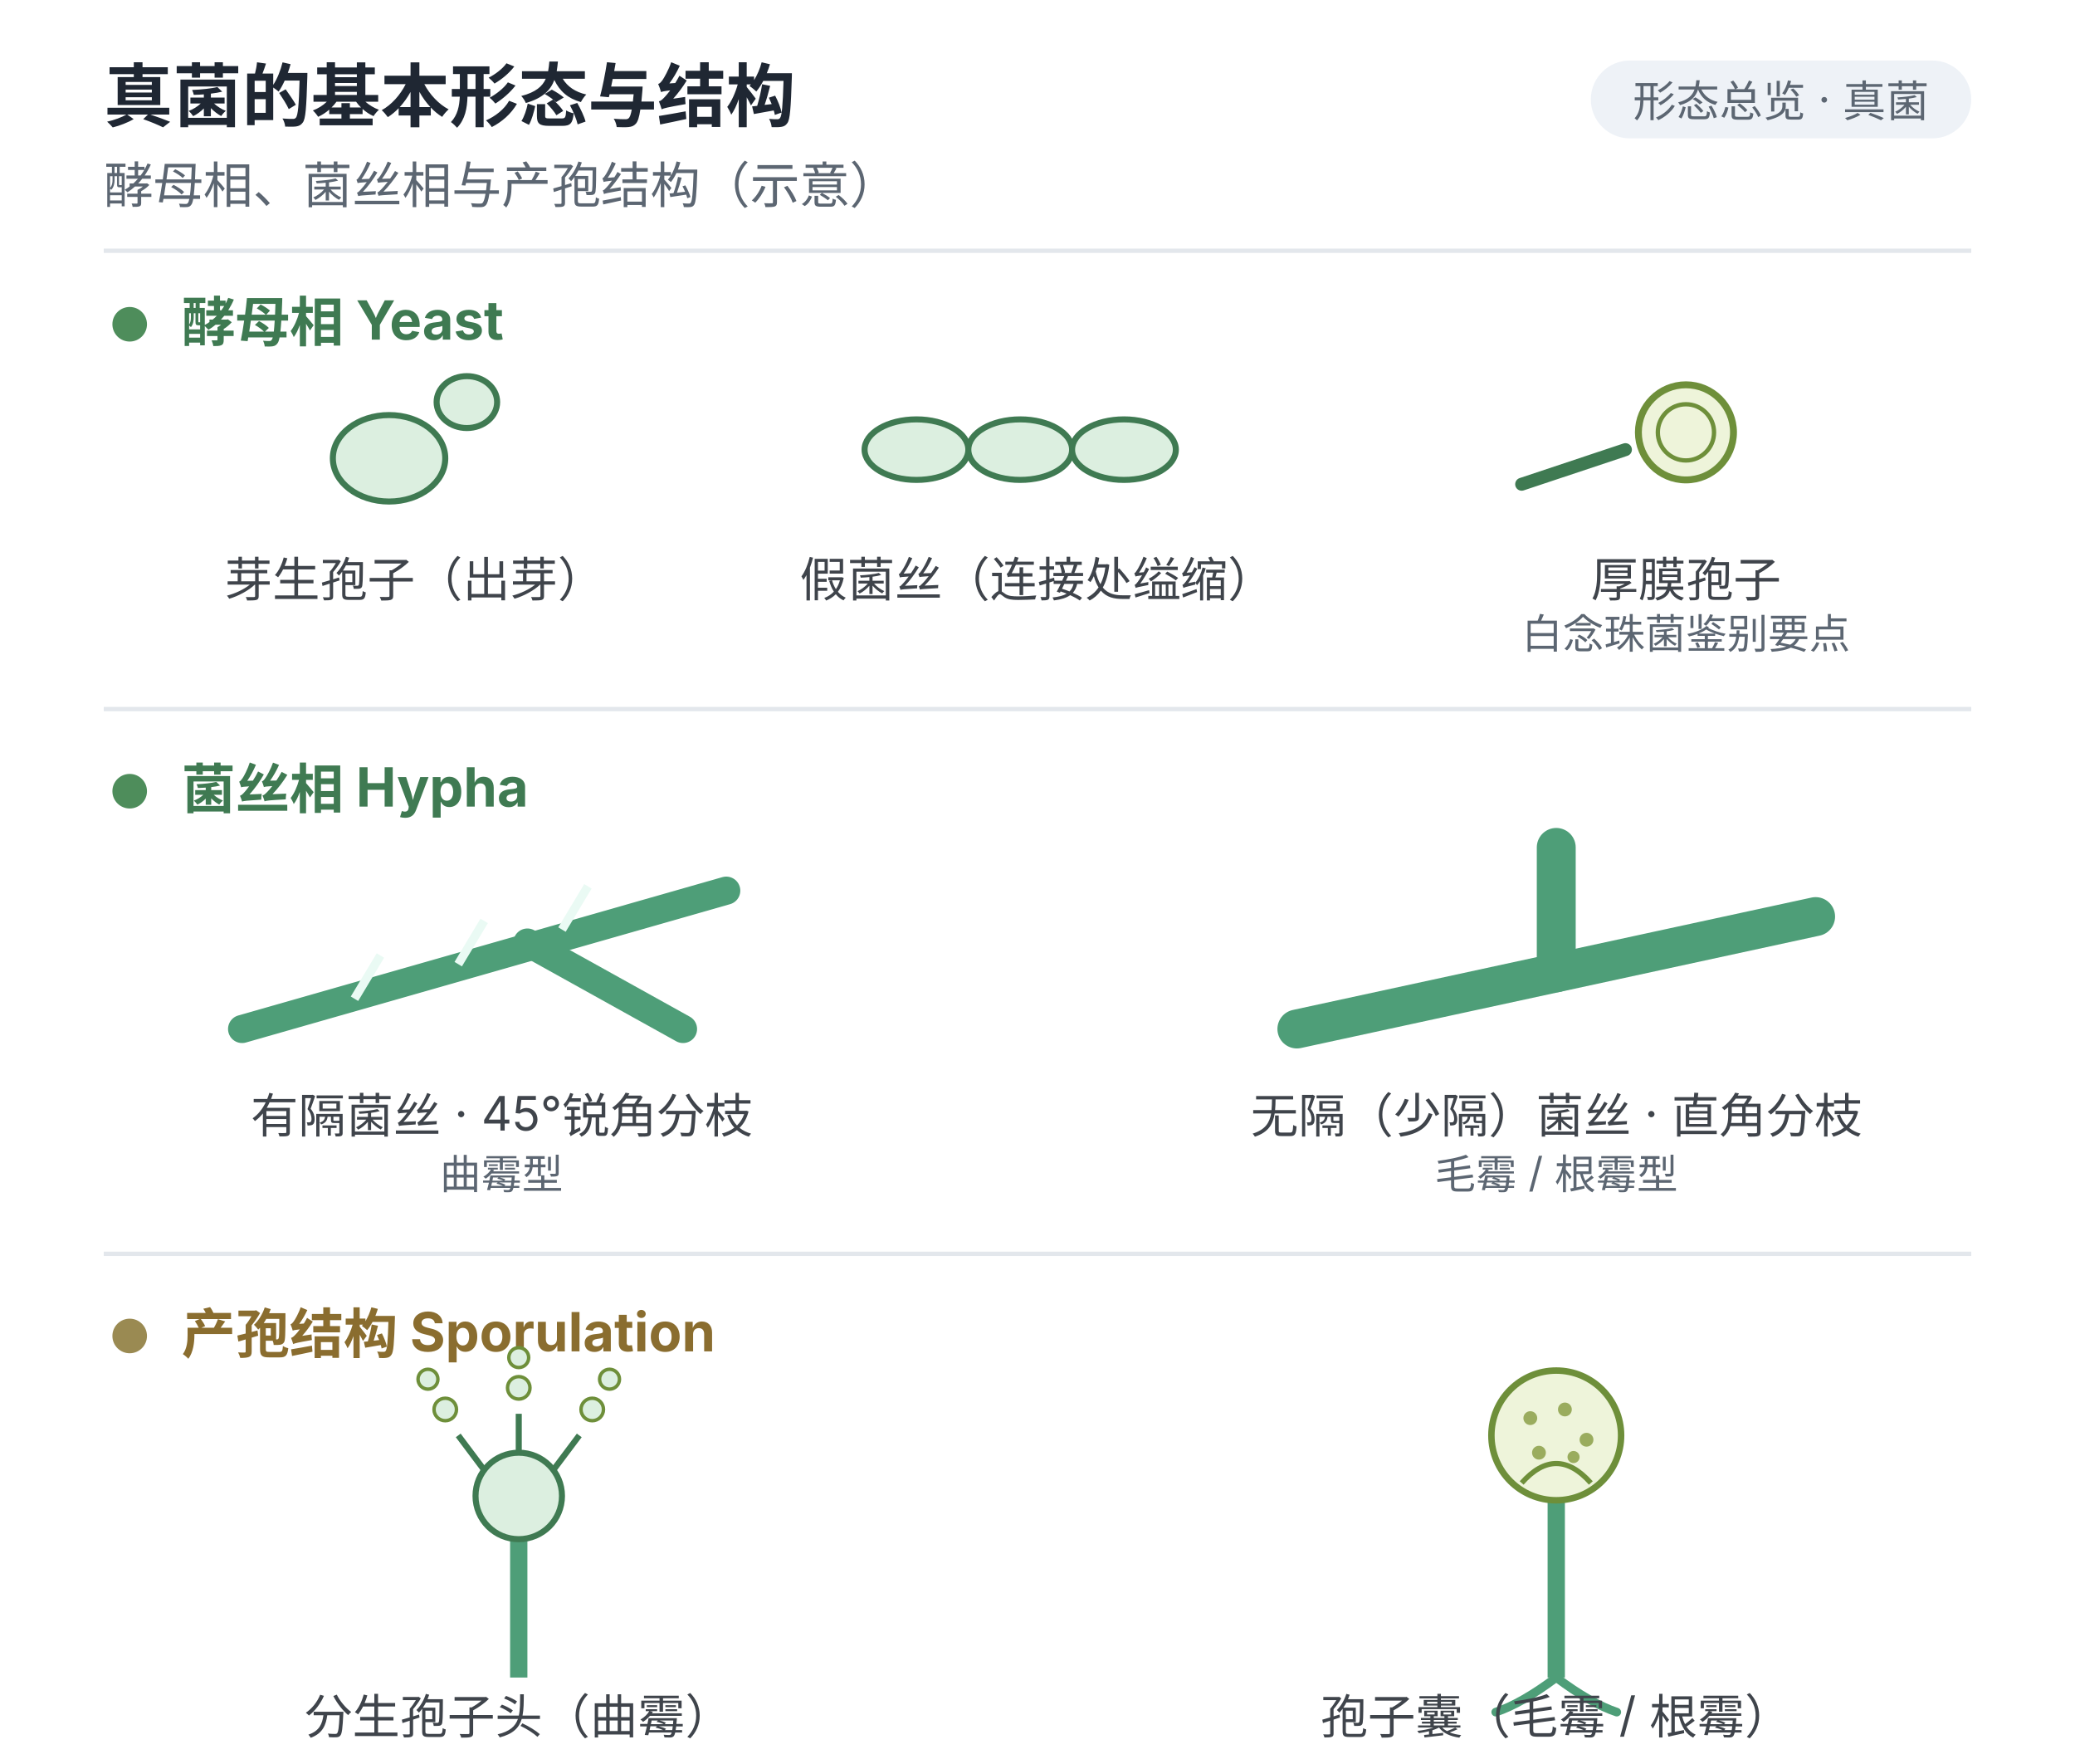
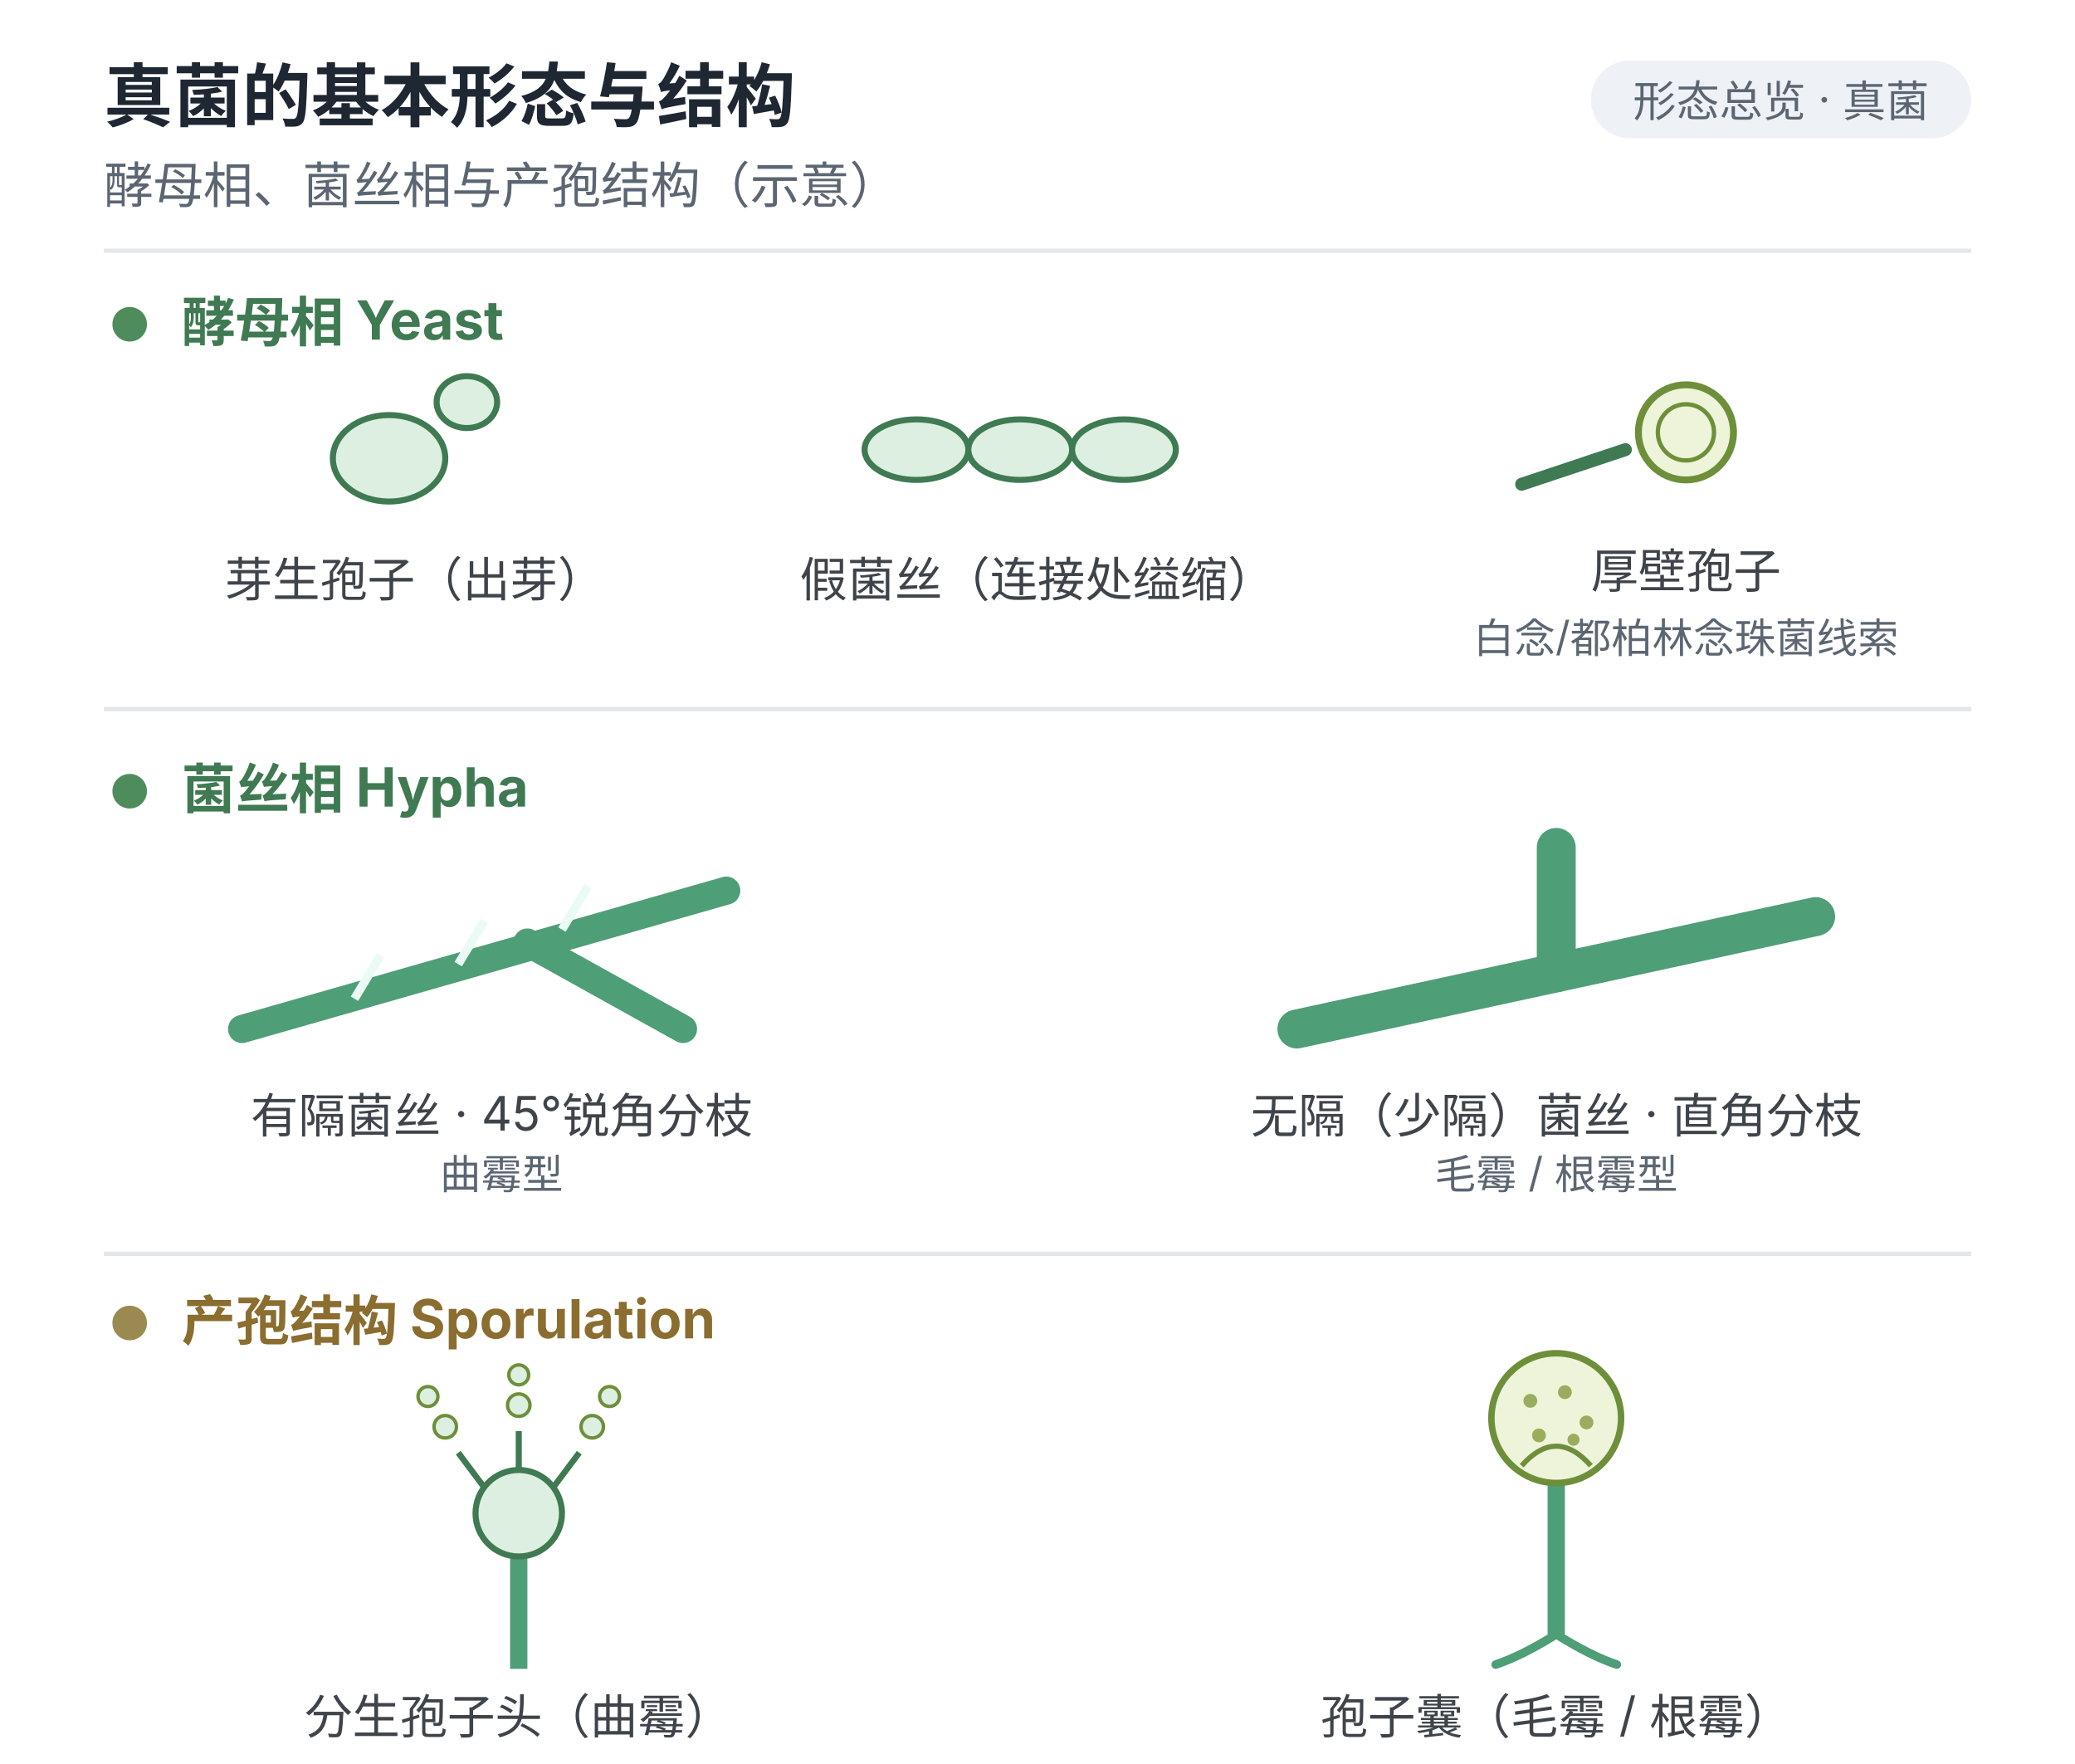
<svg xmlns="http://www.w3.org/2000/svg" role="img" viewBox="0 0 480 408" font-family="-apple-system,'PingFang SC','Microsoft YaHei',sans-serif">
  <rect width="480" height="408" fill="#ffffff" />
  <text x="24" y="28" font-size="16" font-weight="700" fill="#1f2733">真菌的基本形态与结构</text>
  <rect x="368" y="14" width="88" height="18" rx="9" fill="#eef2f7" />
  <text x="412" y="27" text-anchor="middle" font-size="10" fill="#5c6672">形态总览 · 真菌</text>
  <text x="24" y="47" font-size="11.5" fill="#5c6672">酵母相、菌丝相与产孢结构（示意）</text>
  <line x1="24" y1="58" x2="456" y2="58" stroke="#e3e7ec" />
  <circle cx="30" cy="75" r="4" fill="#4e8d5b" />
  <text x="42" y="79" font-size="12.5" font-weight="700" fill="#3f7a52">酵母相 Yeast</text>
  <g fill="#dcefe0" stroke="#3f7a52" stroke-width="1.4">
    <ellipse cx="90" cy="106" rx="13" ry="10" />
    <ellipse cx="108" cy="93" rx="7" ry="6" />
    <ellipse cx="212" cy="104" rx="12" ry="7" />
    <ellipse cx="236" cy="104" rx="12" ry="7" />
    <ellipse cx="260" cy="104" rx="12" ry="7" />
  </g>
  <line x1="352" y1="112" x2="376" y2="104" stroke="#3f7a52" stroke-width="3" stroke-linecap="round" />
  <circle cx="390" cy="100" r="11" fill="#eef4da" stroke="#6e8f3a" stroke-width="1.6" />
  <circle cx="390" cy="100" r="6.5" fill="none" stroke="#6e8f3a" stroke-width="1" />
  <text x="96" y="138" text-anchor="middle" font-size="11" fill="#3f444b">芽生孢子（出芽）</text>
  <text x="240" y="138" text-anchor="middle" font-size="11" fill="#3f444b">假菌丝（连接处缢缩）</text>
-   <text x="390" y="138" text-anchor="middle" font-size="11" fill="#3f444b">厚膜孢子</text>
-   <text x="390" y="150" text-anchor="middle" font-size="9.5" fill="#5c6672">白念珠菌鉴别要点</text>
+   <text x="390" y="136" text-anchor="middle" font-size="11" fill="#3f444b">厚壁孢子</text>
+   <text x="390" y="151" text-anchor="middle" font-size="9.5" fill="#5c6672">白念/都柏林念珠菌线索</text>
  <line x1="24" y1="164" x2="456" y2="164" stroke="#e3e7ec" />
  <circle cx="30" cy="183" r="4" fill="#4e8d5b" />
  <text x="42" y="187" font-size="12.5" font-weight="700" fill="#3f7a52">菌丝相 Hypha</text>
  <g stroke="#4e9e78" stroke-width="6.5" fill="none" stroke-linecap="round">
    <line x1="56" y1="238" x2="168" y2="206" />
    <line x1="122" y1="218" x2="158" y2="238" />
  </g>
  <g stroke="#eafaf4" stroke-width="2">
    <line x1="82" y1="231" x2="88" y2="221" />
    <line x1="106" y1="223" x2="112" y2="213" />
    <line x1="130" y1="215" x2="136" y2="205" />
  </g>
  <text x="116" y="262" text-anchor="middle" font-size="11" fill="#3f444b">有隔菌丝 · 45°锐角分枝</text>
  <text x="116" y="275" text-anchor="middle" font-size="9.5" fill="#5c6672">曲霉型</text>
  <g stroke="#4e9e78" stroke-width="9" fill="none" stroke-linecap="round">
    <line x1="300" y1="238" x2="420" y2="212" />
    <line x1="360" y1="225" x2="360" y2="196" />
  </g>
  <text x="360" y="262" text-anchor="middle" font-size="11" fill="#3f444b">无隔（少隔）菌丝 · 直角分枝</text>
  <text x="360" y="275" text-anchor="middle" font-size="9.5" fill="#5c6672">毛霉 / 根霉型</text>
  <line x1="24" y1="290" x2="456" y2="290" stroke="#e3e7ec" />
-   <circle cx="30" cy="309" r="4" fill="#9a8a52" />
-   <text x="42" y="313" font-size="12.5" font-weight="700" fill="#8a6d2f">产孢结构 Sporulation</text>
-   <line x1="120" y1="388" x2="120" y2="352" stroke="#4e9e78" stroke-width="4" />
-   <circle cx="120" cy="346" r="10" fill="#dcefe0" stroke="#3f7a52" stroke-width="1.4" />
+   <circle cx="30" cy="306" r="4" fill="#9a8a52" />
+   <text x="42" y="310" font-size="12.5" font-weight="700" fill="#8a6d2f">产孢结构 Sporulation</text>
+   <line x1="120" y1="386" x2="120" y2="356" stroke="#4e9e78" stroke-width="4" />
+   <circle cx="120" cy="350" r="10" fill="#dcefe0" stroke="#3f7a52" stroke-width="1.4" />
  <g stroke="#3f7a52" stroke-width="1.4">
-     <line x1="112" y1="340" x2="106" y2="332" />
-     <line x1="120" y1="336" x2="120" y2="327" />
-     <line x1="128" y1="340" x2="134" y2="332" />
+     <line x1="112" y1="344" x2="106" y2="336" />
+     <line x1="120" y1="340" x2="120" y2="331" />
+     <line x1="128" y1="344" x2="134" y2="336" />
  </g>
  <g fill="#dcefe0" stroke="#6e8f3a" stroke-width="0.8">
-     <circle cx="103" cy="326" r="2.6" />
-     <circle cx="120" cy="321" r="2.6" />
-     <circle cx="137" cy="326" r="2.6" />
-     <circle cx="99" cy="319" r="2.3" />
-     <circle cx="120" cy="314" r="2.3" />
-     <circle cx="141" cy="319" r="2.3" />
+     <circle cx="103" cy="330" r="2.6" />
+     <circle cx="120" cy="325" r="2.6" />
+     <circle cx="137" cy="330" r="2.6" />
+     <circle cx="99" cy="323" r="2.3" />
+     <circle cx="120" cy="318" r="2.3" />
+     <circle cx="141" cy="323" r="2.3" />
  </g>
  <text x="120" y="401" text-anchor="middle" font-size="11" fill="#3f444b">分生孢子头（曲霉）</text>
-   <line x1="360" y1="388" x2="360" y2="346" stroke="#4e9e78" stroke-width="4" />
-   <circle cx="360" cy="332" r="15" fill="#eef4da" stroke="#6e8f3a" stroke-width="1.5" />
-   <path d="M352,343 q8,-9 16,0" fill="none" stroke="#6e8f3a" stroke-width="1.2" />
+   <line x1="360" y1="378" x2="360" y2="342" stroke="#4e9e78" stroke-width="4" />
+   <circle cx="360" cy="328" r="15" fill="#eef4da" stroke="#6e8f3a" stroke-width="1.5" />
+   <path d="M352,339 q8,-9 16,0" fill="none" stroke="#6e8f3a" stroke-width="1.2" />
  <g fill="#9aac5e">
-     <circle cx="354" cy="328" r="1.6" />
-     <circle cx="362" cy="326" r="1.6" />
-     <circle cx="367" cy="333" r="1.6" />
-     <circle cx="356" cy="336" r="1.6" />
-     <circle cx="364" cy="337" r="1.4" />
+     <circle cx="354" cy="324" r="1.6" />
+     <circle cx="362" cy="322" r="1.6" />
+     <circle cx="367" cy="329" r="1.6" />
+     <circle cx="356" cy="332" r="1.6" />
+     <circle cx="364" cy="333" r="1.4" />
  </g>
  <g stroke="#4e9e78" stroke-width="2" fill="none" stroke-linecap="round">
-     <path d="M360,388 q-8,6 -14,8" />
-     <path d="M360,388 q8,6 14,8" />
+     <path d="M360,378 q-8,5 -14,7" />
+     <path d="M360,378 q8,5 14,7" />
  </g>
  <text x="360" y="401" text-anchor="middle" font-size="11" fill="#3f444b">孢子囊（毛霉 / 根霉）</text>
</svg>
